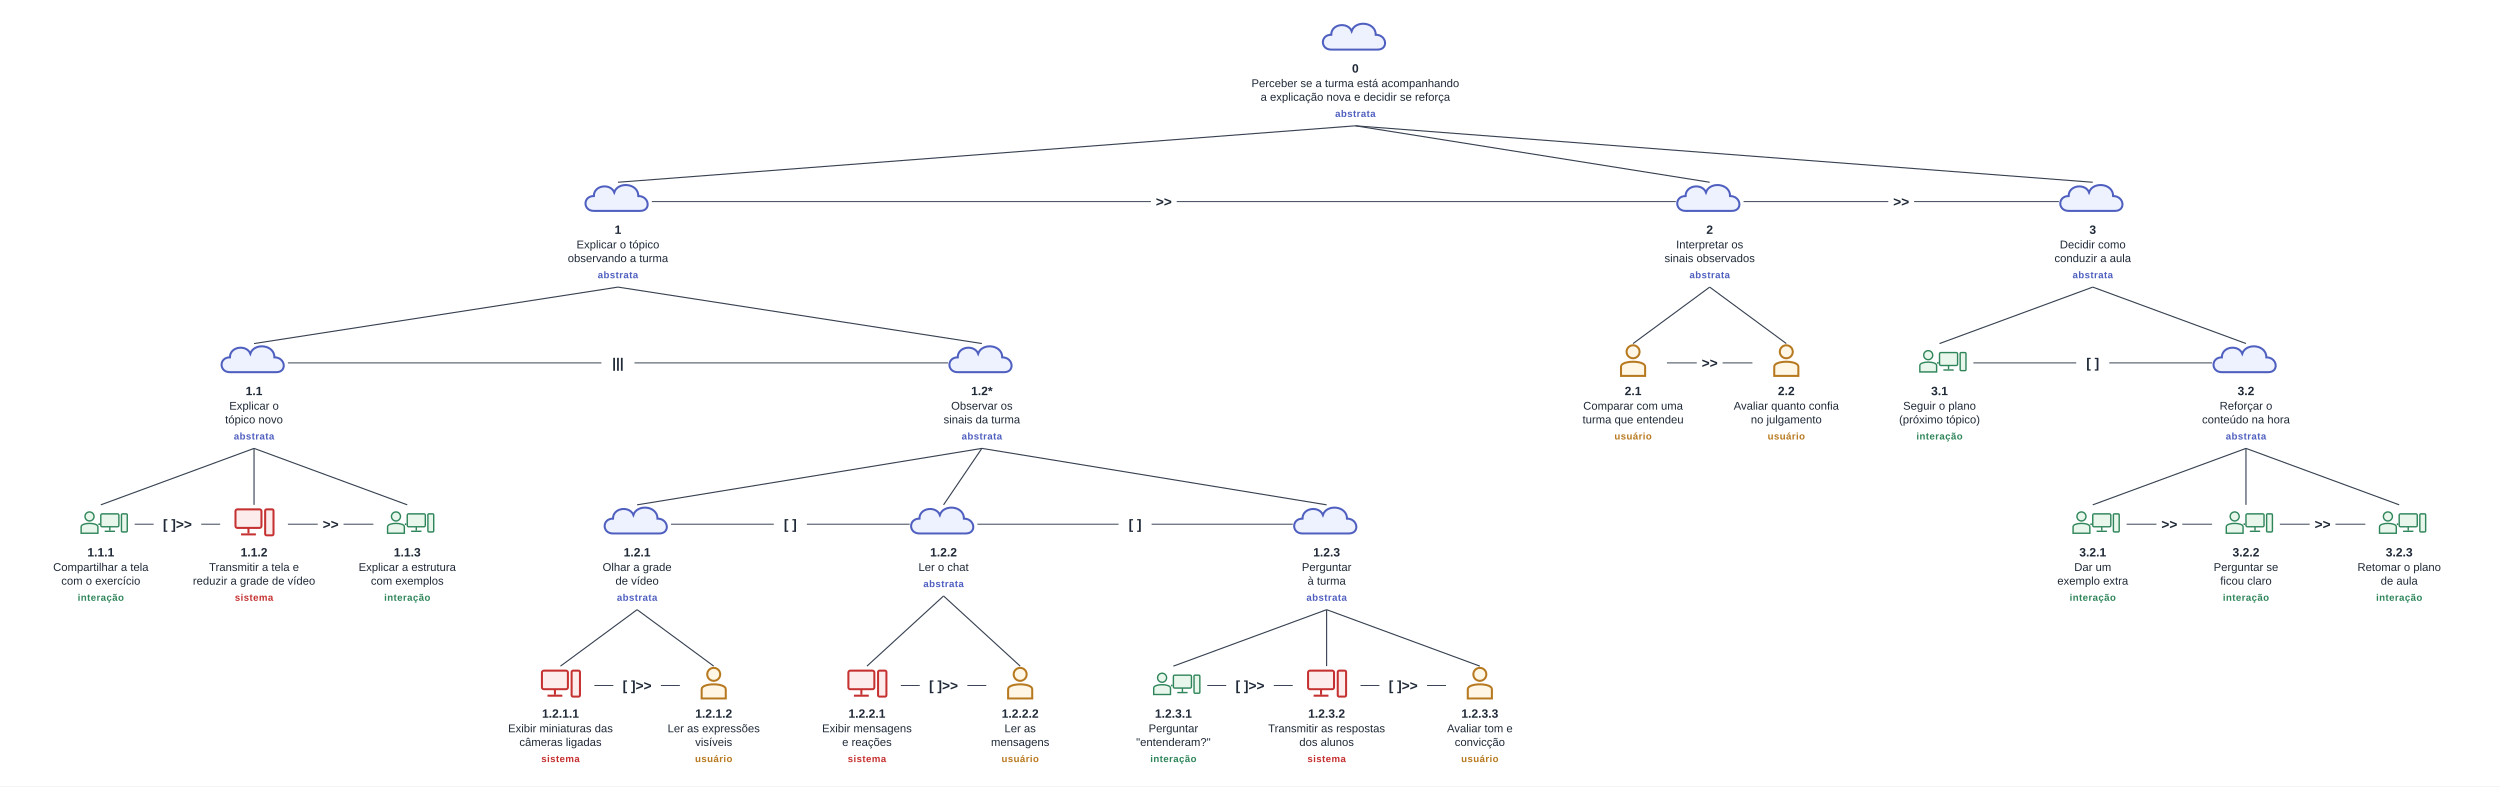
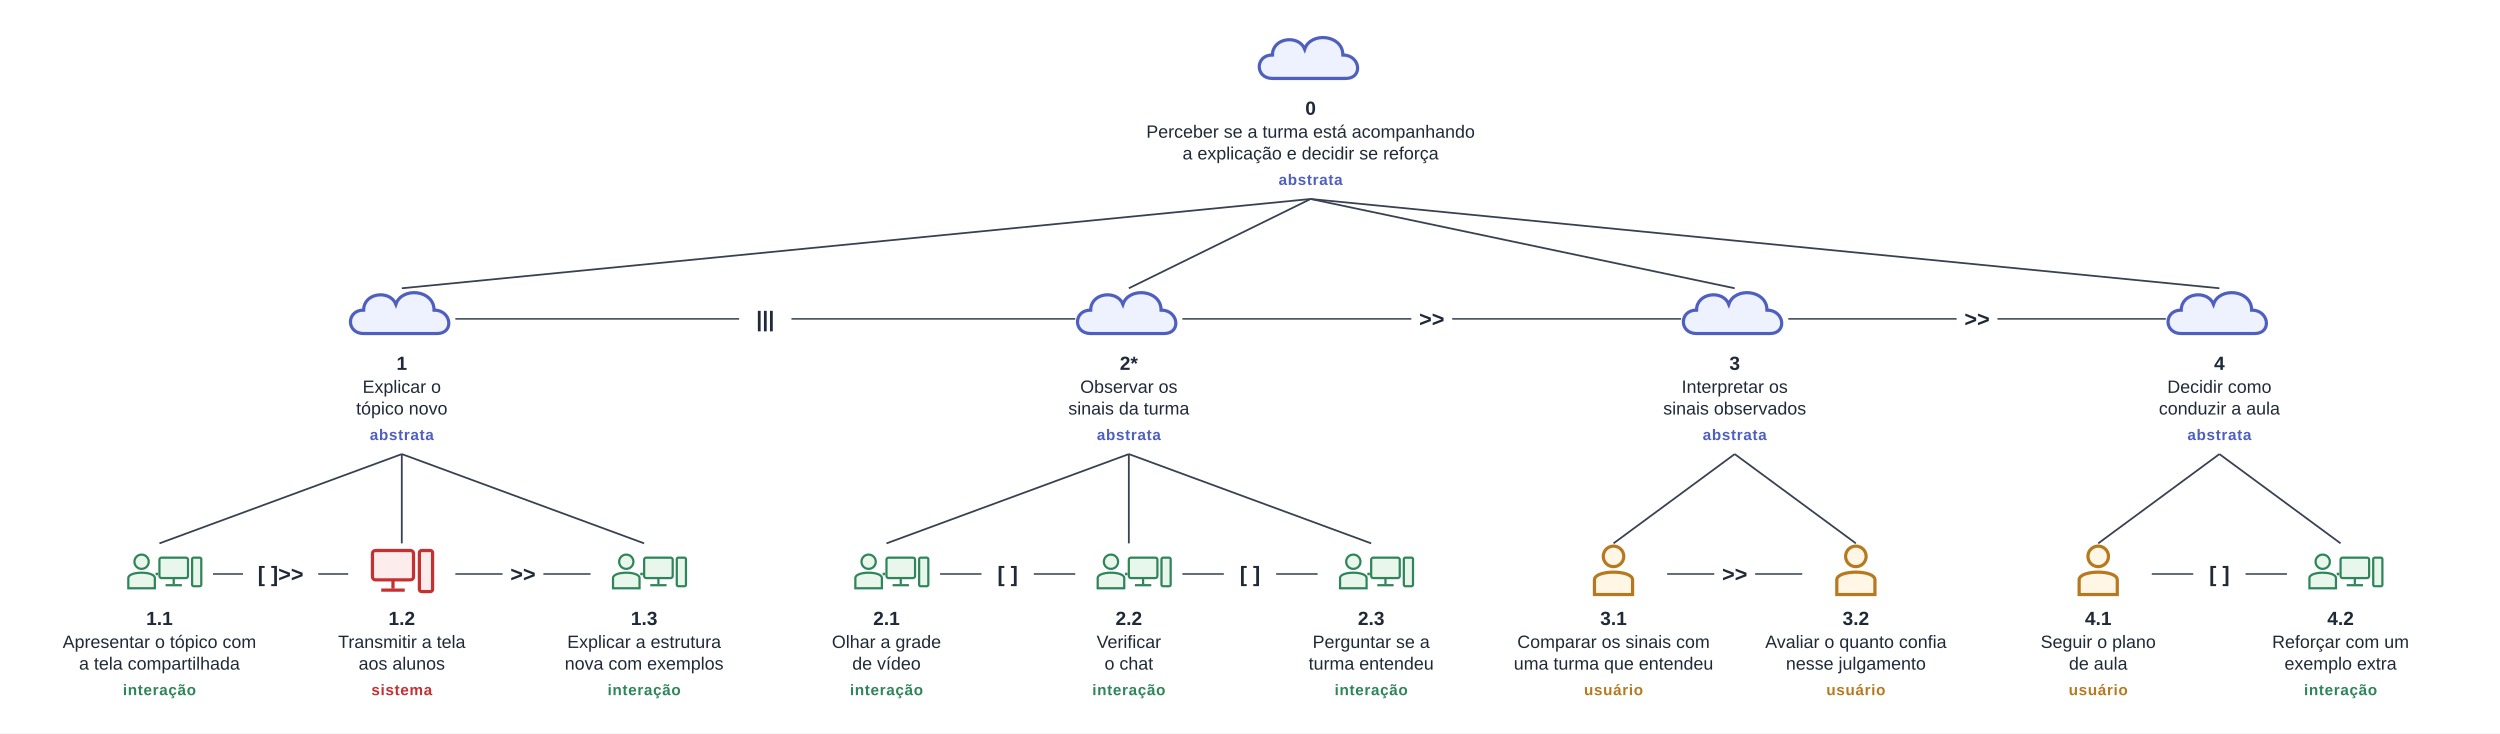
- <svg xmlns="http://www.w3.org/2000/svg" width="3100" height="975" viewBox="0 0 3100 975" font-family="Arial, Helvetica, sans-serif">
-   <rect width="3100" height="975" fill="#ffffff" />
-   <line x1="1680.625" y1="156" x2="766.25" y2="226" stroke="#374151" stroke-width="1.4" />
-   <line x1="1680.625" y1="156" x2="2120.0" y2="226" stroke="#374151" stroke-width="1.4" />
-   <line x1="1680.625" y1="156" x2="2595.0" y2="226" stroke="#374151" stroke-width="1.4" />
-   <line x1="766.25" y1="356" x2="315.0" y2="426" stroke="#374151" stroke-width="1.4" />
-   <line x1="766.25" y1="356" x2="1217.5" y2="426" stroke="#374151" stroke-width="1.4" />
-   <line x1="315.0" y1="556" x2="125.0" y2="626" stroke="#374151" stroke-width="1.4" />
-   <line x1="315.0" y1="556" x2="315.0" y2="626" stroke="#374151" stroke-width="1.4" />
-   <line x1="315.0" y1="556" x2="505.0" y2="626" stroke="#374151" stroke-width="1.4" />
-   <line x1="1217.5" y1="556" x2="790.0" y2="626" stroke="#374151" stroke-width="1.4" />
-   <line x1="1217.5" y1="556" x2="1170.0" y2="626" stroke="#374151" stroke-width="1.4" />
-   <line x1="1217.5" y1="556" x2="1645.0" y2="626" stroke="#374151" stroke-width="1.4" />
-   <line x1="790.0" y1="756" x2="695.0" y2="826" stroke="#374151" stroke-width="1.4" />
-   <line x1="790.0" y1="756" x2="885.0" y2="826" stroke="#374151" stroke-width="1.4" />
-   <line x1="1170.0" y1="739" x2="1075.0" y2="826" stroke="#374151" stroke-width="1.4" />
-   <line x1="1170.0" y1="739" x2="1265.0" y2="826" stroke="#374151" stroke-width="1.4" />
-   <line x1="1645.0" y1="756" x2="1455.0" y2="826" stroke="#374151" stroke-width="1.4" />
-   <line x1="1645.0" y1="756" x2="1645.0" y2="826" stroke="#374151" stroke-width="1.4" />
-   <line x1="1645.0" y1="756" x2="1835.0" y2="826" stroke="#374151" stroke-width="1.4" />
-   <line x1="2120.0" y1="356" x2="2025.0" y2="426" stroke="#374151" stroke-width="1.4" />
-   <line x1="2120.0" y1="356" x2="2215.0" y2="426" stroke="#374151" stroke-width="1.4" />
-   <line x1="2595.0" y1="356" x2="2405.0" y2="426" stroke="#374151" stroke-width="1.4" />
-   <line x1="2595.0" y1="356" x2="2785.0" y2="426" stroke="#374151" stroke-width="1.4" />
-   <line x1="2785.0" y1="556" x2="2595.0" y2="626" stroke="#374151" stroke-width="1.4" />
-   <line x1="2785.0" y1="556" x2="2785.0" y2="626" stroke="#374151" stroke-width="1.4" />
-   <line x1="2785.0" y1="556" x2="2975.0" y2="626" stroke="#374151" stroke-width="1.4" />
-   <line x1="808.25" y1="250" x2="1427.125" y2="250" stroke="#374151" stroke-width="1.2" />
-   <line x1="1459.125" y1="250" x2="2078.0" y2="250" stroke="#374151" stroke-width="1.2" />
-   <text x="1443.125" y="256" font-size="17" font-weight="bold" fill="#1f2937" text-anchor="middle">&gt;&gt;</text>
-   <line x1="2162.0" y1="250" x2="2341.5" y2="250" stroke="#374151" stroke-width="1.2" />
-   <line x1="2373.5" y1="250" x2="2553.0" y2="250" stroke="#374151" stroke-width="1.2" />
-   <text x="2357.5" y="256" font-size="17" font-weight="bold" fill="#1f2937" text-anchor="middle">&gt;&gt;</text>
-   <line x1="357.0" y1="450" x2="745.75" y2="450" stroke="#374151" stroke-width="1.2" />
-   <line x1="786.75" y1="450" x2="1175.5" y2="450" stroke="#374151" stroke-width="1.2" />
-   <text x="766.25" y="456" font-size="17" font-weight="bold" fill="#1f2937" text-anchor="middle">|||</text>
-   <line x1="167.0" y1="650" x2="190.5" y2="650" stroke="#374151" stroke-width="1.2" />
-   <line x1="249.5" y1="650" x2="273.0" y2="650" stroke="#374151" stroke-width="1.2" />
-   <text x="220.0" y="656" font-size="17" font-weight="bold" fill="#1f2937" text-anchor="middle">[ ]&gt;&gt;</text>
-   <line x1="357.0" y1="650" x2="394.0" y2="650" stroke="#374151" stroke-width="1.2" />
-   <line x1="426.0" y1="650" x2="463.0" y2="650" stroke="#374151" stroke-width="1.2" />
-   <text x="410.0" y="656" font-size="17" font-weight="bold" fill="#1f2937" text-anchor="middle">&gt;&gt;</text>
-   <line x1="832.0" y1="650" x2="959.5" y2="650" stroke="#374151" stroke-width="1.2" />
-   <line x1="1000.5" y1="650" x2="1128.0" y2="650" stroke="#374151" stroke-width="1.2" />
-   <text x="980.0" y="656" font-size="17" font-weight="bold" fill="#1f2937" text-anchor="middle">[ ]</text>
-   <line x1="1212.0" y1="650" x2="1387.0" y2="650" stroke="#374151" stroke-width="1.2" />
-   <line x1="1428.0" y1="650" x2="1603.0" y2="650" stroke="#374151" stroke-width="1.2" />
-   <text x="1407.5" y="656" font-size="17" font-weight="bold" fill="#1f2937" text-anchor="middle">[ ]</text>
-   <line x1="737.0" y1="850" x2="760.5" y2="850" stroke="#374151" stroke-width="1.2" />
-   <line x1="819.5" y1="850" x2="843.0" y2="850" stroke="#374151" stroke-width="1.2" />
-   <text x="790.0" y="856" font-size="17" font-weight="bold" fill="#1f2937" text-anchor="middle">[ ]&gt;&gt;</text>
-   <line x1="1117.0" y1="850" x2="1140.5" y2="850" stroke="#374151" stroke-width="1.2" />
-   <line x1="1199.5" y1="850" x2="1223.0" y2="850" stroke="#374151" stroke-width="1.2" />
-   <text x="1170.0" y="856" font-size="17" font-weight="bold" fill="#1f2937" text-anchor="middle">[ ]&gt;&gt;</text>
-   <line x1="1497.0" y1="850" x2="1520.5" y2="850" stroke="#374151" stroke-width="1.2" />
-   <line x1="1579.5" y1="850" x2="1603.0" y2="850" stroke="#374151" stroke-width="1.2" />
-   <text x="1550.0" y="856" font-size="17" font-weight="bold" fill="#1f2937" text-anchor="middle">[ ]&gt;&gt;</text>
-   <line x1="1687.0" y1="850" x2="1710.5" y2="850" stroke="#374151" stroke-width="1.2" />
-   <line x1="1769.5" y1="850" x2="1793.0" y2="850" stroke="#374151" stroke-width="1.2" />
-   <text x="1740.0" y="856" font-size="17" font-weight="bold" fill="#1f2937" text-anchor="middle">[ ]&gt;&gt;</text>
-   <line x1="2067.0" y1="450" x2="2104.0" y2="450" stroke="#374151" stroke-width="1.2" />
-   <line x1="2136.0" y1="450" x2="2173.0" y2="450" stroke="#374151" stroke-width="1.2" />
-   <text x="2120.0" y="456" font-size="17" font-weight="bold" fill="#1f2937" text-anchor="middle">&gt;&gt;</text>
-   <line x1="2447.0" y1="450" x2="2574.5" y2="450" stroke="#374151" stroke-width="1.2" />
-   <line x1="2615.5" y1="450" x2="2743.0" y2="450" stroke="#374151" stroke-width="1.2" />
-   <text x="2595.0" y="456" font-size="17" font-weight="bold" fill="#1f2937" text-anchor="middle">[ ]</text>
-   <line x1="2637.0" y1="650" x2="2674.0" y2="650" stroke="#374151" stroke-width="1.2" />
-   <line x1="2706.0" y1="650" x2="2743.0" y2="650" stroke="#374151" stroke-width="1.2" />
-   <text x="2690.0" y="656" font-size="17" font-weight="bold" fill="#1f2937" text-anchor="middle">&gt;&gt;</text>
-   <line x1="2827.0" y1="650" x2="2864.0" y2="650" stroke="#374151" stroke-width="1.2" />
-   <line x1="2896.0" y1="650" x2="2933.0" y2="650" stroke="#374151" stroke-width="1.2" />
-   <text x="2880.0" y="656" font-size="17" font-weight="bold" fill="#1f2937" text-anchor="middle">&gt;&gt;</text>
-   <g transform="translate(1680.625,50) scale(1.15)">
-     <path d="M-26,10 C-38,10 -38,-6 -26,-6 C-26,-18 -8,-20 -4,-10 C0,-22 22,-20 22,-6 C34,-6 36,10 24,10 Z" fill="#eef2ff" stroke="#4f5fbf" stroke-width="2.2" />
-   </g>
-   <text x="1680.625" y="90" font-size="15" font-weight="bold" fill="#1f2937" text-anchor="middle">0</text>
-   <text x="1680.625" y="108" font-size="14" font-weight="normal" fill="#1f2937" text-anchor="middle">Perceber se a turma está acompanhando</text>
-   <text x="1680.625" y="125" font-size="14" font-weight="normal" fill="#1f2937" text-anchor="middle">a explicação nova e decidir se reforça</text>
-   <text x="1680.625" y="145" font-size="12" font-weight="bold" fill="#4f5fbf" text-anchor="middle" letter-spacing="0.5">abstrata</text>
-   <g transform="translate(766.25,250) scale(1.15)">
-     <path d="M-26,10 C-38,10 -38,-6 -26,-6 C-26,-18 -8,-20 -4,-10 C0,-22 22,-20 22,-6 C34,-6 36,10 24,10 Z" fill="#eef2ff" stroke="#4f5fbf" stroke-width="2.2" />
-   </g>
-   <text x="766.25" y="290" font-size="15" font-weight="bold" fill="#1f2937" text-anchor="middle">1</text>
-   <text x="766.25" y="308" font-size="14" font-weight="normal" fill="#1f2937" text-anchor="middle">Explicar o tópico</text>
-   <text x="766.25" y="325" font-size="14" font-weight="normal" fill="#1f2937" text-anchor="middle">observando a turma</text>
-   <text x="766.25" y="345" font-size="12" font-weight="bold" fill="#4f5fbf" text-anchor="middle" letter-spacing="0.5">abstrata</text>
+ <svg xmlns="http://www.w3.org/2000/svg" width="1960" height="575" viewBox="0 0 1960 575" font-family="Arial, Helvetica, sans-serif">
+   <rect width="1960" height="575" fill="#ffffff" />
+   <line x1="1027.5" y1="156" x2="315.0" y2="226" stroke="#374151" stroke-width="1.4" />
+   <line x1="1027.5" y1="156" x2="885.0" y2="226" stroke="#374151" stroke-width="1.4" />
+   <line x1="1027.5" y1="156" x2="1360.0" y2="226" stroke="#374151" stroke-width="1.4" />
+   <line x1="1027.5" y1="156" x2="1740.0" y2="226" stroke="#374151" stroke-width="1.4" />
+   <line x1="315.0" y1="356" x2="125.0" y2="426" stroke="#374151" stroke-width="1.4" />
+   <line x1="315.0" y1="356" x2="315.0" y2="426" stroke="#374151" stroke-width="1.4" />
+   <line x1="315.0" y1="356" x2="505.0" y2="426" stroke="#374151" stroke-width="1.4" />
+   <line x1="885.0" y1="356" x2="695.0" y2="426" stroke="#374151" stroke-width="1.4" />
+   <line x1="885.0" y1="356" x2="885.0" y2="426" stroke="#374151" stroke-width="1.4" />
+   <line x1="885.0" y1="356" x2="1075.0" y2="426" stroke="#374151" stroke-width="1.4" />
+   <line x1="1360.0" y1="356" x2="1265.0" y2="426" stroke="#374151" stroke-width="1.4" />
+   <line x1="1360.0" y1="356" x2="1455.0" y2="426" stroke="#374151" stroke-width="1.4" />
+   <line x1="1740.0" y1="356" x2="1645.0" y2="426" stroke="#374151" stroke-width="1.4" />
+   <line x1="1740.0" y1="356" x2="1835.0" y2="426" stroke="#374151" stroke-width="1.4" />
+   <line x1="357.0" y1="250" x2="579.5" y2="250" stroke="#374151" stroke-width="1.2" />
+   <line x1="620.5" y1="250" x2="843.0" y2="250" stroke="#374151" stroke-width="1.2" />
+   <text x="600.0" y="256" font-size="17" font-weight="bold" fill="#1f2937" text-anchor="middle">|||</text>
+   <line x1="927.0" y1="250" x2="1106.5" y2="250" stroke="#374151" stroke-width="1.2" />
+   <line x1="1138.5" y1="250" x2="1318.0" y2="250" stroke="#374151" stroke-width="1.2" />
+   <text x="1122.5" y="256" font-size="17" font-weight="bold" fill="#1f2937" text-anchor="middle">&gt;&gt;</text>
+   <line x1="1402.0" y1="250" x2="1534.0" y2="250" stroke="#374151" stroke-width="1.2" />
+   <line x1="1566.0" y1="250" x2="1698.0" y2="250" stroke="#374151" stroke-width="1.2" />
+   <text x="1550.0" y="256" font-size="17" font-weight="bold" fill="#1f2937" text-anchor="middle">&gt;&gt;</text>
+   <line x1="167.0" y1="450" x2="190.5" y2="450" stroke="#374151" stroke-width="1.2" />
+   <line x1="249.5" y1="450" x2="273.0" y2="450" stroke="#374151" stroke-width="1.2" />
+   <text x="220.0" y="456" font-size="17" font-weight="bold" fill="#1f2937" text-anchor="middle">[ ]&gt;&gt;</text>
+   <line x1="357.0" y1="450" x2="394.0" y2="450" stroke="#374151" stroke-width="1.2" />
+   <line x1="426.0" y1="450" x2="463.0" y2="450" stroke="#374151" stroke-width="1.2" />
+   <text x="410.0" y="456" font-size="17" font-weight="bold" fill="#1f2937" text-anchor="middle">&gt;&gt;</text>
+   <line x1="737.0" y1="450" x2="769.5" y2="450" stroke="#374151" stroke-width="1.2" />
+   <line x1="810.5" y1="450" x2="843.0" y2="450" stroke="#374151" stroke-width="1.2" />
+   <text x="790.0" y="456" font-size="17" font-weight="bold" fill="#1f2937" text-anchor="middle">[ ]</text>
+   <line x1="927.0" y1="450" x2="959.5" y2="450" stroke="#374151" stroke-width="1.2" />
+   <line x1="1000.5" y1="450" x2="1033.0" y2="450" stroke="#374151" stroke-width="1.2" />
+   <text x="980.0" y="456" font-size="17" font-weight="bold" fill="#1f2937" text-anchor="middle">[ ]</text>
+   <line x1="1307.0" y1="450" x2="1344.0" y2="450" stroke="#374151" stroke-width="1.2" />
+   <line x1="1376.0" y1="450" x2="1413.0" y2="450" stroke="#374151" stroke-width="1.2" />
+   <text x="1360.0" y="456" font-size="17" font-weight="bold" fill="#1f2937" text-anchor="middle">&gt;&gt;</text>
+   <line x1="1687.0" y1="450" x2="1719.5" y2="450" stroke="#374151" stroke-width="1.2" />
+   <line x1="1760.5" y1="450" x2="1793.0" y2="450" stroke="#374151" stroke-width="1.2" />
+   <text x="1740.0" y="456" font-size="17" font-weight="bold" fill="#1f2937" text-anchor="middle">[ ]</text>
+   <g transform="translate(1027.5,50) scale(1.15)">
+     <path d="M-26,10 C-38,10 -38,-6 -26,-6 C-26,-18 -8,-20 -4,-10 C0,-22 22,-20 22,-6 C34,-6 36,10 24,10 Z" fill="#eef2ff" stroke="#4f5fbf" stroke-width="2.2" />
+   </g>
+   <text x="1027.5" y="90" font-size="15" font-weight="bold" fill="#1f2937" text-anchor="middle">0</text>
+   <text x="1027.5" y="108" font-size="14" font-weight="normal" fill="#1f2937" text-anchor="middle">Perceber se a turma está acompanhando</text>
+   <text x="1027.5" y="125" font-size="14" font-weight="normal" fill="#1f2937" text-anchor="middle">a explicação e decidir se reforça</text>
+   <text x="1027.5" y="145" font-size="12" font-weight="bold" fill="#4f5fbf" text-anchor="middle" letter-spacing="0.5">abstrata</text>
+   <g transform="translate(315.0,250) scale(1.15)">
+     <path d="M-26,10 C-38,10 -38,-6 -26,-6 C-26,-18 -8,-20 -4,-10 C0,-22 22,-20 22,-6 C34,-6 36,10 24,10 Z" fill="#eef2ff" stroke="#4f5fbf" stroke-width="2.2" />
+   </g>
+   <text x="315.0" y="290" font-size="15" font-weight="bold" fill="#1f2937" text-anchor="middle">1</text>
+   <text x="315.0" y="308" font-size="14" font-weight="normal" fill="#1f2937" text-anchor="middle">Explicar o</text>
+   <text x="315.0" y="325" font-size="14" font-weight="normal" fill="#1f2937" text-anchor="middle">tópico novo</text>
+   <text x="315.0" y="345" font-size="12" font-weight="bold" fill="#4f5fbf" text-anchor="middle" letter-spacing="0.5">abstrata</text>
+   <g transform="translate(111.0,450) scale(0.8)">
+     <circle cx="0" cy="-12" r="7" fill="#e8f6ec" stroke="#2f855a" stroke-width="2.2" />
+     <path d="M-13,14 L-13,4 C-13,-3 13,-3 13,4 L13,14 Z" fill="#e8f6ec" stroke="#2f855a" stroke-width="2.2" />
+   </g>
+   <line x1="122.0" y1="450" x2="128.0" y2="450" stroke="#2f855a" stroke-width="2" stroke-dasharray="2 2" />
+   <g transform="translate(141.0,450) scale(0.8)">
+     <rect x="-20" y="-16" width="28" height="20" rx="2" fill="#e8f6ec" stroke="#2f855a" stroke-width="2.2" />
+     <line x1="-6" y1="4" x2="-6" y2="10" stroke="#2f855a" stroke-width="2.2" />
+     <line x1="-14" y1="11" x2="2" y2="11" stroke="#2f855a" stroke-width="2.2" />
+     <rect x="12" y="-16" width="9" height="28" rx="1.5" fill="#e8f6ec" stroke="#2f855a" stroke-width="2.2" />
+   </g>
+   <text x="125.0" y="490" font-size="15" font-weight="bold" fill="#1f2937" text-anchor="middle">1.1</text>
+   <text x="125.0" y="508" font-size="14" font-weight="normal" fill="#1f2937" text-anchor="middle">Apresentar o tópico com</text>
+   <text x="125.0" y="525" font-size="14" font-weight="normal" fill="#1f2937" text-anchor="middle">a tela compartilhada</text>
+   <text x="125.0" y="545" font-size="12" font-weight="bold" fill="#2f855a" text-anchor="middle" letter-spacing="0.5">interação</text>
  <g transform="translate(315.0,450) scale(1.15)">
-     <path d="M-26,10 C-38,10 -38,-6 -26,-6 C-26,-18 -8,-20 -4,-10 C0,-22 22,-20 22,-6 C34,-6 36,10 24,10 Z" fill="#eef2ff" stroke="#4f5fbf" stroke-width="2.2" />
-   </g>
-   <text x="315.0" y="490" font-size="15" font-weight="bold" fill="#1f2937" text-anchor="middle">1.1</text>
-   <text x="315.0" y="508" font-size="14" font-weight="normal" fill="#1f2937" text-anchor="middle">Explicar o</text>
-   <text x="315.0" y="525" font-size="14" font-weight="normal" fill="#1f2937" text-anchor="middle">tópico novo</text>
-   <text x="315.0" y="545" font-size="12" font-weight="bold" fill="#4f5fbf" text-anchor="middle" letter-spacing="0.5">abstrata</text>
-   <g transform="translate(111.0,650) scale(0.8)">
-     <circle cx="0" cy="-12" r="7" fill="#e8f6ec" stroke="#2f855a" stroke-width="2.2" />
-     <path d="M-13,14 L-13,4 C-13,-3 13,-3 13,4 L13,14 Z" fill="#e8f6ec" stroke="#2f855a" stroke-width="2.2" />
-   </g>
-   <line x1="122.0" y1="650" x2="128.0" y2="650" stroke="#2f855a" stroke-width="2" stroke-dasharray="2 2" />
-   <g transform="translate(141.0,650) scale(0.8)">
-     <rect x="-20" y="-16" width="28" height="20" rx="2" fill="#e8f6ec" stroke="#2f855a" stroke-width="2.2" />
-     <line x1="-6" y1="4" x2="-6" y2="10" stroke="#2f855a" stroke-width="2.2" />
-     <line x1="-14" y1="11" x2="2" y2="11" stroke="#2f855a" stroke-width="2.2" />
-     <rect x="12" y="-16" width="9" height="28" rx="1.5" fill="#e8f6ec" stroke="#2f855a" stroke-width="2.2" />
-   </g>
-   <text x="125.0" y="690" font-size="15" font-weight="bold" fill="#1f2937" text-anchor="middle">1.1.1</text>
-   <text x="125.0" y="708" font-size="14" font-weight="normal" fill="#1f2937" text-anchor="middle">Compartilhar a tela</text>
-   <text x="125.0" y="725" font-size="14" font-weight="normal" fill="#1f2937" text-anchor="middle">com o exercício</text>
-   <text x="125.0" y="745" font-size="12" font-weight="bold" fill="#2f855a" text-anchor="middle" letter-spacing="0.5">interação</text>
-   <g transform="translate(315.0,650) scale(1.15)">
    <rect x="-20" y="-16" width="28" height="20" rx="2" fill="#fdecec" stroke="#c53030" stroke-width="2.2" />
    <line x1="-6" y1="4" x2="-6" y2="10" stroke="#c53030" stroke-width="2.2" />
    <line x1="-14" y1="11" x2="2" y2="11" stroke="#c53030" stroke-width="2.2" />
    <rect x="12" y="-16" width="9" height="28" rx="1.5" fill="#fdecec" stroke="#c53030" stroke-width="2.2" />
  </g>
-   <text x="315.0" y="690" font-size="15" font-weight="bold" fill="#1f2937" text-anchor="middle">1.1.2</text>
-   <text x="315.0" y="708" font-size="14" font-weight="normal" fill="#1f2937" text-anchor="middle">Transmitir a tela e</text>
-   <text x="315.0" y="725" font-size="14" font-weight="normal" fill="#1f2937" text-anchor="middle">reduzir a grade de vídeo</text>
-   <text x="315.0" y="745" font-size="12" font-weight="bold" fill="#c53030" text-anchor="middle" letter-spacing="0.5">sistema</text>
-   <g transform="translate(491.0,650) scale(0.8)">
-     <circle cx="0" cy="-12" r="7" fill="#e8f6ec" stroke="#2f855a" stroke-width="2.2" />
-     <path d="M-13,14 L-13,4 C-13,-3 13,-3 13,4 L13,14 Z" fill="#e8f6ec" stroke="#2f855a" stroke-width="2.2" />
-   </g>
-   <line x1="502.0" y1="650" x2="508.0" y2="650" stroke="#2f855a" stroke-width="2" stroke-dasharray="2 2" />
-   <g transform="translate(521.0,650) scale(0.8)">
-     <rect x="-20" y="-16" width="28" height="20" rx="2" fill="#e8f6ec" stroke="#2f855a" stroke-width="2.2" />
-     <line x1="-6" y1="4" x2="-6" y2="10" stroke="#2f855a" stroke-width="2.2" />
-     <line x1="-14" y1="11" x2="2" y2="11" stroke="#2f855a" stroke-width="2.2" />
-     <rect x="12" y="-16" width="9" height="28" rx="1.5" fill="#e8f6ec" stroke="#2f855a" stroke-width="2.2" />
-   </g>
-   <text x="505.0" y="690" font-size="15" font-weight="bold" fill="#1f2937" text-anchor="middle">1.1.3</text>
-   <text x="505.0" y="708" font-size="14" font-weight="normal" fill="#1f2937" text-anchor="middle">Explicar a estrutura</text>
-   <text x="505.0" y="725" font-size="14" font-weight="normal" fill="#1f2937" text-anchor="middle">com exemplos</text>
-   <text x="505.0" y="745" font-size="12" font-weight="bold" fill="#2f855a" text-anchor="middle" letter-spacing="0.5">interação</text>
-   <g transform="translate(1217.5,450) scale(1.15)">
-     <path d="M-26,10 C-38,10 -38,-6 -26,-6 C-26,-18 -8,-20 -4,-10 C0,-22 22,-20 22,-6 C34,-6 36,10 24,10 Z" fill="#eef2ff" stroke="#4f5fbf" stroke-width="2.2" />
-   </g>
-   <text x="1217.5" y="490" font-size="15" font-weight="bold" fill="#1f2937" text-anchor="middle">1.2*</text>
-   <text x="1217.5" y="508" font-size="14" font-weight="normal" fill="#1f2937" text-anchor="middle">Observar os</text>
-   <text x="1217.5" y="525" font-size="14" font-weight="normal" fill="#1f2937" text-anchor="middle">sinais da turma</text>
-   <text x="1217.5" y="545" font-size="12" font-weight="bold" fill="#4f5fbf" text-anchor="middle" letter-spacing="0.5">abstrata</text>
-   <g transform="translate(790.0,650) scale(1.15)">
-     <path d="M-26,10 C-38,10 -38,-6 -26,-6 C-26,-18 -8,-20 -4,-10 C0,-22 22,-20 22,-6 C34,-6 36,10 24,10 Z" fill="#eef2ff" stroke="#4f5fbf" stroke-width="2.2" />
-   </g>
-   <text x="790.0" y="690" font-size="15" font-weight="bold" fill="#1f2937" text-anchor="middle">1.2.1</text>
-   <text x="790.0" y="708" font-size="14" font-weight="normal" fill="#1f2937" text-anchor="middle">Olhar a grade</text>
-   <text x="790.0" y="725" font-size="14" font-weight="normal" fill="#1f2937" text-anchor="middle">de vídeo</text>
-   <text x="790.0" y="745" font-size="12" font-weight="bold" fill="#4f5fbf" text-anchor="middle" letter-spacing="0.5">abstrata</text>
-   <g transform="translate(695.0,850) scale(1.15)">
-     <rect x="-20" y="-16" width="28" height="20" rx="2" fill="#fdecec" stroke="#c53030" stroke-width="2.2" />
-     <line x1="-6" y1="4" x2="-6" y2="10" stroke="#c53030" stroke-width="2.2" />
-     <line x1="-14" y1="11" x2="2" y2="11" stroke="#c53030" stroke-width="2.2" />
-     <rect x="12" y="-16" width="9" height="28" rx="1.5" fill="#fdecec" stroke="#c53030" stroke-width="2.2" />
-   </g>
-   <text x="695.0" y="890" font-size="15" font-weight="bold" fill="#1f2937" text-anchor="middle">1.2.1.1</text>
-   <text x="695.0" y="908" font-size="14" font-weight="normal" fill="#1f2937" text-anchor="middle">Exibir miniaturas das</text>
-   <text x="695.0" y="925" font-size="14" font-weight="normal" fill="#1f2937" text-anchor="middle">câmeras ligadas</text>
-   <text x="695.0" y="945" font-size="12" font-weight="bold" fill="#c53030" text-anchor="middle" letter-spacing="0.5">sistema</text>
-   <g transform="translate(885.0,850) scale(1.15)">
+   <text x="315.0" y="490" font-size="15" font-weight="bold" fill="#1f2937" text-anchor="middle">1.2</text>
+   <text x="315.0" y="508" font-size="14" font-weight="normal" fill="#1f2937" text-anchor="middle">Transmitir a tela</text>
+   <text x="315.0" y="525" font-size="14" font-weight="normal" fill="#1f2937" text-anchor="middle">aos alunos</text>
+   <text x="315.0" y="545" font-size="12" font-weight="bold" fill="#c53030" text-anchor="middle" letter-spacing="0.5">sistema</text>
+   <g transform="translate(491.0,450) scale(0.8)">
+     <circle cx="0" cy="-12" r="7" fill="#e8f6ec" stroke="#2f855a" stroke-width="2.2" />
+     <path d="M-13,14 L-13,4 C-13,-3 13,-3 13,4 L13,14 Z" fill="#e8f6ec" stroke="#2f855a" stroke-width="2.2" />
+   </g>
+   <line x1="502.0" y1="450" x2="508.0" y2="450" stroke="#2f855a" stroke-width="2" stroke-dasharray="2 2" />
+   <g transform="translate(521.0,450) scale(0.8)">
+     <rect x="-20" y="-16" width="28" height="20" rx="2" fill="#e8f6ec" stroke="#2f855a" stroke-width="2.2" />
+     <line x1="-6" y1="4" x2="-6" y2="10" stroke="#2f855a" stroke-width="2.2" />
+     <line x1="-14" y1="11" x2="2" y2="11" stroke="#2f855a" stroke-width="2.2" />
+     <rect x="12" y="-16" width="9" height="28" rx="1.5" fill="#e8f6ec" stroke="#2f855a" stroke-width="2.2" />
+   </g>
+   <text x="505.0" y="490" font-size="15" font-weight="bold" fill="#1f2937" text-anchor="middle">1.3</text>
+   <text x="505.0" y="508" font-size="14" font-weight="normal" fill="#1f2937" text-anchor="middle">Explicar a estrutura</text>
+   <text x="505.0" y="525" font-size="14" font-weight="normal" fill="#1f2937" text-anchor="middle">nova com exemplos</text>
+   <text x="505.0" y="545" font-size="12" font-weight="bold" fill="#2f855a" text-anchor="middle" letter-spacing="0.5">interação</text>
+   <g transform="translate(885.0,250) scale(1.15)">
+     <path d="M-26,10 C-38,10 -38,-6 -26,-6 C-26,-18 -8,-20 -4,-10 C0,-22 22,-20 22,-6 C34,-6 36,10 24,10 Z" fill="#eef2ff" stroke="#4f5fbf" stroke-width="2.2" />
+   </g>
+   <text x="885.0" y="290" font-size="15" font-weight="bold" fill="#1f2937" text-anchor="middle">2*</text>
+   <text x="885.0" y="308" font-size="14" font-weight="normal" fill="#1f2937" text-anchor="middle">Observar os</text>
+   <text x="885.0" y="325" font-size="14" font-weight="normal" fill="#1f2937" text-anchor="middle">sinais da turma</text>
+   <text x="885.0" y="345" font-size="12" font-weight="bold" fill="#4f5fbf" text-anchor="middle" letter-spacing="0.5">abstrata</text>
+   <g transform="translate(681.0,450) scale(0.8)">
+     <circle cx="0" cy="-12" r="7" fill="#e8f6ec" stroke="#2f855a" stroke-width="2.2" />
+     <path d="M-13,14 L-13,4 C-13,-3 13,-3 13,4 L13,14 Z" fill="#e8f6ec" stroke="#2f855a" stroke-width="2.2" />
+   </g>
+   <line x1="692.0" y1="450" x2="698.0" y2="450" stroke="#2f855a" stroke-width="2" stroke-dasharray="2 2" />
+   <g transform="translate(711.0,450) scale(0.8)">
+     <rect x="-20" y="-16" width="28" height="20" rx="2" fill="#e8f6ec" stroke="#2f855a" stroke-width="2.2" />
+     <line x1="-6" y1="4" x2="-6" y2="10" stroke="#2f855a" stroke-width="2.2" />
+     <line x1="-14" y1="11" x2="2" y2="11" stroke="#2f855a" stroke-width="2.2" />
+     <rect x="12" y="-16" width="9" height="28" rx="1.5" fill="#e8f6ec" stroke="#2f855a" stroke-width="2.2" />
+   </g>
+   <text x="695.0" y="490" font-size="15" font-weight="bold" fill="#1f2937" text-anchor="middle">2.1</text>
+   <text x="695.0" y="508" font-size="14" font-weight="normal" fill="#1f2937" text-anchor="middle">Olhar a grade</text>
+   <text x="695.0" y="525" font-size="14" font-weight="normal" fill="#1f2937" text-anchor="middle">de vídeo</text>
+   <text x="695.0" y="545" font-size="12" font-weight="bold" fill="#2f855a" text-anchor="middle" letter-spacing="0.5">interação</text>
+   <g transform="translate(871.0,450) scale(0.8)">
+     <circle cx="0" cy="-12" r="7" fill="#e8f6ec" stroke="#2f855a" stroke-width="2.2" />
+     <path d="M-13,14 L-13,4 C-13,-3 13,-3 13,4 L13,14 Z" fill="#e8f6ec" stroke="#2f855a" stroke-width="2.2" />
+   </g>
+   <line x1="882.0" y1="450" x2="888.0" y2="450" stroke="#2f855a" stroke-width="2" stroke-dasharray="2 2" />
+   <g transform="translate(901.0,450) scale(0.8)">
+     <rect x="-20" y="-16" width="28" height="20" rx="2" fill="#e8f6ec" stroke="#2f855a" stroke-width="2.2" />
+     <line x1="-6" y1="4" x2="-6" y2="10" stroke="#2f855a" stroke-width="2.2" />
+     <line x1="-14" y1="11" x2="2" y2="11" stroke="#2f855a" stroke-width="2.2" />
+     <rect x="12" y="-16" width="9" height="28" rx="1.5" fill="#e8f6ec" stroke="#2f855a" stroke-width="2.2" />
+   </g>
+   <text x="885.0" y="490" font-size="15" font-weight="bold" fill="#1f2937" text-anchor="middle">2.2</text>
+   <text x="885.0" y="508" font-size="14" font-weight="normal" fill="#1f2937" text-anchor="middle">Verificar</text>
+   <text x="885.0" y="525" font-size="14" font-weight="normal" fill="#1f2937" text-anchor="middle">o chat</text>
+   <text x="885.0" y="545" font-size="12" font-weight="bold" fill="#2f855a" text-anchor="middle" letter-spacing="0.5">interação</text>
+   <g transform="translate(1061.0,450) scale(0.8)">
+     <circle cx="0" cy="-12" r="7" fill="#e8f6ec" stroke="#2f855a" stroke-width="2.2" />
+     <path d="M-13,14 L-13,4 C-13,-3 13,-3 13,4 L13,14 Z" fill="#e8f6ec" stroke="#2f855a" stroke-width="2.2" />
+   </g>
+   <line x1="1072.0" y1="450" x2="1078.0" y2="450" stroke="#2f855a" stroke-width="2" stroke-dasharray="2 2" />
+   <g transform="translate(1091.0,450) scale(0.8)">
+     <rect x="-20" y="-16" width="28" height="20" rx="2" fill="#e8f6ec" stroke="#2f855a" stroke-width="2.2" />
+     <line x1="-6" y1="4" x2="-6" y2="10" stroke="#2f855a" stroke-width="2.2" />
+     <line x1="-14" y1="11" x2="2" y2="11" stroke="#2f855a" stroke-width="2.2" />
+     <rect x="12" y="-16" width="9" height="28" rx="1.5" fill="#e8f6ec" stroke="#2f855a" stroke-width="2.2" />
+   </g>
+   <text x="1075.0" y="490" font-size="15" font-weight="bold" fill="#1f2937" text-anchor="middle">2.3</text>
+   <text x="1075.0" y="508" font-size="14" font-weight="normal" fill="#1f2937" text-anchor="middle">Perguntar se a</text>
+   <text x="1075.0" y="525" font-size="14" font-weight="normal" fill="#1f2937" text-anchor="middle">turma entendeu</text>
+   <text x="1075.0" y="545" font-size="12" font-weight="bold" fill="#2f855a" text-anchor="middle" letter-spacing="0.5">interação</text>
+   <g transform="translate(1360.0,250) scale(1.15)">
+     <path d="M-26,10 C-38,10 -38,-6 -26,-6 C-26,-18 -8,-20 -4,-10 C0,-22 22,-20 22,-6 C34,-6 36,10 24,10 Z" fill="#eef2ff" stroke="#4f5fbf" stroke-width="2.2" />
+   </g>
+   <text x="1360.0" y="290" font-size="15" font-weight="bold" fill="#1f2937" text-anchor="middle">3</text>
+   <text x="1360.0" y="308" font-size="14" font-weight="normal" fill="#1f2937" text-anchor="middle">Interpretar os</text>
+   <text x="1360.0" y="325" font-size="14" font-weight="normal" fill="#1f2937" text-anchor="middle">sinais observados</text>
+   <text x="1360.0" y="345" font-size="12" font-weight="bold" fill="#4f5fbf" text-anchor="middle" letter-spacing="0.5">abstrata</text>
+   <g transform="translate(1265.0,450) scale(1.15)">
    <circle cx="0" cy="-12" r="7" fill="#fff6e5" stroke="#b7791f" stroke-width="2.2" />
    <path d="M-13,14 L-13,4 C-13,-3 13,-3 13,4 L13,14 Z" fill="#fff6e5" stroke="#b7791f" stroke-width="2.2" />
  </g>
-   <text x="885.0" y="890" font-size="15" font-weight="bold" fill="#1f2937" text-anchor="middle">1.2.1.2</text>
-   <text x="885.0" y="908" font-size="14" font-weight="normal" fill="#1f2937" text-anchor="middle">Ler as expressões</text>
-   <text x="885.0" y="925" font-size="14" font-weight="normal" fill="#1f2937" text-anchor="middle">visíveis</text>
-   <text x="885.0" y="945" font-size="12" font-weight="bold" fill="#b7791f" text-anchor="middle" letter-spacing="0.5">usuário</text>
-   <g transform="translate(1170.0,650) scale(1.15)">
-     <path d="M-26,10 C-38,10 -38,-6 -26,-6 C-26,-18 -8,-20 -4,-10 C0,-22 22,-20 22,-6 C34,-6 36,10 24,10 Z" fill="#eef2ff" stroke="#4f5fbf" stroke-width="2.2" />
-   </g>
-   <text x="1170.0" y="690" font-size="15" font-weight="bold" fill="#1f2937" text-anchor="middle">1.2.2</text>
-   <text x="1170.0" y="708" font-size="14" font-weight="normal" fill="#1f2937" text-anchor="middle">Ler o chat</text>
-   <text x="1170.0" y="728" font-size="12" font-weight="bold" fill="#4f5fbf" text-anchor="middle" letter-spacing="0.5">abstrata</text>
-   <g transform="translate(1075.0,850) scale(1.15)">
-     <rect x="-20" y="-16" width="28" height="20" rx="2" fill="#fdecec" stroke="#c53030" stroke-width="2.2" />
-     <line x1="-6" y1="4" x2="-6" y2="10" stroke="#c53030" stroke-width="2.2" />
-     <line x1="-14" y1="11" x2="2" y2="11" stroke="#c53030" stroke-width="2.2" />
-     <rect x="12" y="-16" width="9" height="28" rx="1.5" fill="#fdecec" stroke="#c53030" stroke-width="2.2" />
-   </g>
-   <text x="1075.0" y="890" font-size="15" font-weight="bold" fill="#1f2937" text-anchor="middle">1.2.2.1</text>
-   <text x="1075.0" y="908" font-size="14" font-weight="normal" fill="#1f2937" text-anchor="middle">Exibir mensagens</text>
-   <text x="1075.0" y="925" font-size="14" font-weight="normal" fill="#1f2937" text-anchor="middle">e reações</text>
-   <text x="1075.0" y="945" font-size="12" font-weight="bold" fill="#c53030" text-anchor="middle" letter-spacing="0.5">sistema</text>
-   <g transform="translate(1265.0,850) scale(1.15)">
+   <text x="1265.0" y="490" font-size="15" font-weight="bold" fill="#1f2937" text-anchor="middle">3.1</text>
+   <text x="1265.0" y="508" font-size="14" font-weight="normal" fill="#1f2937" text-anchor="middle">Comparar os sinais com</text>
+   <text x="1265.0" y="525" font-size="14" font-weight="normal" fill="#1f2937" text-anchor="middle">uma turma que entendeu</text>
+   <text x="1265.0" y="545" font-size="12" font-weight="bold" fill="#b7791f" text-anchor="middle" letter-spacing="0.5">usuário</text>
+   <g transform="translate(1455.0,450) scale(1.15)">
    <circle cx="0" cy="-12" r="7" fill="#fff6e5" stroke="#b7791f" stroke-width="2.2" />
    <path d="M-13,14 L-13,4 C-13,-3 13,-3 13,4 L13,14 Z" fill="#fff6e5" stroke="#b7791f" stroke-width="2.2" />
  </g>
-   <text x="1265.0" y="890" font-size="15" font-weight="bold" fill="#1f2937" text-anchor="middle">1.2.2.2</text>
-   <text x="1265.0" y="908" font-size="14" font-weight="normal" fill="#1f2937" text-anchor="middle">Ler as</text>
-   <text x="1265.0" y="925" font-size="14" font-weight="normal" fill="#1f2937" text-anchor="middle">mensagens</text>
-   <text x="1265.0" y="945" font-size="12" font-weight="bold" fill="#b7791f" text-anchor="middle" letter-spacing="0.5">usuário</text>
-   <g transform="translate(1645.0,650) scale(1.15)">
-     <path d="M-26,10 C-38,10 -38,-6 -26,-6 C-26,-18 -8,-20 -4,-10 C0,-22 22,-20 22,-6 C34,-6 36,10 24,10 Z" fill="#eef2ff" stroke="#4f5fbf" stroke-width="2.2" />
-   </g>
-   <text x="1645.0" y="690" font-size="15" font-weight="bold" fill="#1f2937" text-anchor="middle">1.2.3</text>
-   <text x="1645.0" y="708" font-size="14" font-weight="normal" fill="#1f2937" text-anchor="middle">Perguntar</text>
-   <text x="1645.0" y="725" font-size="14" font-weight="normal" fill="#1f2937" text-anchor="middle">à turma</text>
-   <text x="1645.0" y="745" font-size="12" font-weight="bold" fill="#4f5fbf" text-anchor="middle" letter-spacing="0.5">abstrata</text>
-   <g transform="translate(1441.0,850) scale(0.8)">
-     <circle cx="0" cy="-12" r="7" fill="#e8f6ec" stroke="#2f855a" stroke-width="2.2" />
-     <path d="M-13,14 L-13,4 C-13,-3 13,-3 13,4 L13,14 Z" fill="#e8f6ec" stroke="#2f855a" stroke-width="2.2" />
-   </g>
-   <line x1="1452.0" y1="850" x2="1458.0" y2="850" stroke="#2f855a" stroke-width="2" stroke-dasharray="2 2" />
-   <g transform="translate(1471.0,850) scale(0.8)">
-     <rect x="-20" y="-16" width="28" height="20" rx="2" fill="#e8f6ec" stroke="#2f855a" stroke-width="2.2" />
-     <line x1="-6" y1="4" x2="-6" y2="10" stroke="#2f855a" stroke-width="2.2" />
-     <line x1="-14" y1="11" x2="2" y2="11" stroke="#2f855a" stroke-width="2.2" />
-     <rect x="12" y="-16" width="9" height="28" rx="1.5" fill="#e8f6ec" stroke="#2f855a" stroke-width="2.2" />
-   </g>
-   <text x="1455.0" y="890" font-size="15" font-weight="bold" fill="#1f2937" text-anchor="middle">1.2.3.1</text>
-   <text x="1455.0" y="908" font-size="14" font-weight="normal" fill="#1f2937" text-anchor="middle">Perguntar</text>
-   <text x="1455.0" y="925" font-size="14" font-weight="normal" fill="#1f2937" text-anchor="middle">"entenderam?"</text>
-   <text x="1455.0" y="945" font-size="12" font-weight="bold" fill="#2f855a" text-anchor="middle" letter-spacing="0.5">interação</text>
-   <g transform="translate(1645.0,850) scale(1.15)">
-     <rect x="-20" y="-16" width="28" height="20" rx="2" fill="#fdecec" stroke="#c53030" stroke-width="2.2" />
-     <line x1="-6" y1="4" x2="-6" y2="10" stroke="#c53030" stroke-width="2.2" />
-     <line x1="-14" y1="11" x2="2" y2="11" stroke="#c53030" stroke-width="2.2" />
-     <rect x="12" y="-16" width="9" height="28" rx="1.5" fill="#fdecec" stroke="#c53030" stroke-width="2.2" />
-   </g>
-   <text x="1645.0" y="890" font-size="15" font-weight="bold" fill="#1f2937" text-anchor="middle">1.2.3.2</text>
-   <text x="1645.0" y="908" font-size="14" font-weight="normal" fill="#1f2937" text-anchor="middle">Transmitir as respostas</text>
-   <text x="1645.0" y="925" font-size="14" font-weight="normal" fill="#1f2937" text-anchor="middle">dos alunos</text>
-   <text x="1645.0" y="945" font-size="12" font-weight="bold" fill="#c53030" text-anchor="middle" letter-spacing="0.5">sistema</text>
-   <g transform="translate(1835.0,850) scale(1.15)">
+   <text x="1455.0" y="490" font-size="15" font-weight="bold" fill="#1f2937" text-anchor="middle">3.2</text>
+   <text x="1455.0" y="508" font-size="14" font-weight="normal" fill="#1f2937" text-anchor="middle">Avaliar o quanto confia</text>
+   <text x="1455.0" y="525" font-size="14" font-weight="normal" fill="#1f2937" text-anchor="middle">nesse julgamento</text>
+   <text x="1455.0" y="545" font-size="12" font-weight="bold" fill="#b7791f" text-anchor="middle" letter-spacing="0.5">usuário</text>
+   <g transform="translate(1740.0,250) scale(1.15)">
+     <path d="M-26,10 C-38,10 -38,-6 -26,-6 C-26,-18 -8,-20 -4,-10 C0,-22 22,-20 22,-6 C34,-6 36,10 24,10 Z" fill="#eef2ff" stroke="#4f5fbf" stroke-width="2.2" />
+   </g>
+   <text x="1740.0" y="290" font-size="15" font-weight="bold" fill="#1f2937" text-anchor="middle">4</text>
+   <text x="1740.0" y="308" font-size="14" font-weight="normal" fill="#1f2937" text-anchor="middle">Decidir como</text>
+   <text x="1740.0" y="325" font-size="14" font-weight="normal" fill="#1f2937" text-anchor="middle">conduzir a aula</text>
+   <text x="1740.0" y="345" font-size="12" font-weight="bold" fill="#4f5fbf" text-anchor="middle" letter-spacing="0.5">abstrata</text>
+   <g transform="translate(1645.0,450) scale(1.15)">
    <circle cx="0" cy="-12" r="7" fill="#fff6e5" stroke="#b7791f" stroke-width="2.2" />
    <path d="M-13,14 L-13,4 C-13,-3 13,-3 13,4 L13,14 Z" fill="#fff6e5" stroke="#b7791f" stroke-width="2.2" />
  </g>
-   <text x="1835.0" y="890" font-size="15" font-weight="bold" fill="#1f2937" text-anchor="middle">1.2.3.3</text>
-   <text x="1835.0" y="908" font-size="14" font-weight="normal" fill="#1f2937" text-anchor="middle">Avaliar tom e</text>
-   <text x="1835.0" y="925" font-size="14" font-weight="normal" fill="#1f2937" text-anchor="middle">convicção</text>
-   <text x="1835.0" y="945" font-size="12" font-weight="bold" fill="#b7791f" text-anchor="middle" letter-spacing="0.5">usuário</text>
-   <g transform="translate(2120.0,250) scale(1.15)">
-     <path d="M-26,10 C-38,10 -38,-6 -26,-6 C-26,-18 -8,-20 -4,-10 C0,-22 22,-20 22,-6 C34,-6 36,10 24,10 Z" fill="#eef2ff" stroke="#4f5fbf" stroke-width="2.2" />
-   </g>
-   <text x="2120.0" y="290" font-size="15" font-weight="bold" fill="#1f2937" text-anchor="middle">2</text>
-   <text x="2120.0" y="308" font-size="14" font-weight="normal" fill="#1f2937" text-anchor="middle">Interpretar os</text>
-   <text x="2120.0" y="325" font-size="14" font-weight="normal" fill="#1f2937" text-anchor="middle">sinais observados</text>
-   <text x="2120.0" y="345" font-size="12" font-weight="bold" fill="#4f5fbf" text-anchor="middle" letter-spacing="0.5">abstrata</text>
-   <g transform="translate(2025.0,450) scale(1.15)">
-     <circle cx="0" cy="-12" r="7" fill="#fff6e5" stroke="#b7791f" stroke-width="2.2" />
-     <path d="M-13,14 L-13,4 C-13,-3 13,-3 13,4 L13,14 Z" fill="#fff6e5" stroke="#b7791f" stroke-width="2.2" />
-   </g>
-   <text x="2025.0" y="490" font-size="15" font-weight="bold" fill="#1f2937" text-anchor="middle">2.1</text>
-   <text x="2025.0" y="508" font-size="14" font-weight="normal" fill="#1f2937" text-anchor="middle">Comparar com uma</text>
-   <text x="2025.0" y="525" font-size="14" font-weight="normal" fill="#1f2937" text-anchor="middle">turma que entendeu</text>
-   <text x="2025.0" y="545" font-size="12" font-weight="bold" fill="#b7791f" text-anchor="middle" letter-spacing="0.5">usuário</text>
-   <g transform="translate(2215.0,450) scale(1.15)">
-     <circle cx="0" cy="-12" r="7" fill="#fff6e5" stroke="#b7791f" stroke-width="2.2" />
-     <path d="M-13,14 L-13,4 C-13,-3 13,-3 13,4 L13,14 Z" fill="#fff6e5" stroke="#b7791f" stroke-width="2.2" />
-   </g>
-   <text x="2215.0" y="490" font-size="15" font-weight="bold" fill="#1f2937" text-anchor="middle">2.2</text>
-   <text x="2215.0" y="508" font-size="14" font-weight="normal" fill="#1f2937" text-anchor="middle">Avaliar quanto confia</text>
-   <text x="2215.0" y="525" font-size="14" font-weight="normal" fill="#1f2937" text-anchor="middle">no julgamento</text>
-   <text x="2215.0" y="545" font-size="12" font-weight="bold" fill="#b7791f" text-anchor="middle" letter-spacing="0.5">usuário</text>
-   <g transform="translate(2595.0,250) scale(1.15)">
-     <path d="M-26,10 C-38,10 -38,-6 -26,-6 C-26,-18 -8,-20 -4,-10 C0,-22 22,-20 22,-6 C34,-6 36,10 24,10 Z" fill="#eef2ff" stroke="#4f5fbf" stroke-width="2.2" />
-   </g>
-   <text x="2595.0" y="290" font-size="15" font-weight="bold" fill="#1f2937" text-anchor="middle">3</text>
-   <text x="2595.0" y="308" font-size="14" font-weight="normal" fill="#1f2937" text-anchor="middle">Decidir como</text>
-   <text x="2595.0" y="325" font-size="14" font-weight="normal" fill="#1f2937" text-anchor="middle">conduzir a aula</text>
-   <text x="2595.0" y="345" font-size="12" font-weight="bold" fill="#4f5fbf" text-anchor="middle" letter-spacing="0.5">abstrata</text>
-   <g transform="translate(2391.0,450) scale(0.8)">
-     <circle cx="0" cy="-12" r="7" fill="#e8f6ec" stroke="#2f855a" stroke-width="2.2" />
-     <path d="M-13,14 L-13,4 C-13,-3 13,-3 13,4 L13,14 Z" fill="#e8f6ec" stroke="#2f855a" stroke-width="2.2" />
-   </g>
-   <line x1="2402.0" y1="450" x2="2408.0" y2="450" stroke="#2f855a" stroke-width="2" stroke-dasharray="2 2" />
-   <g transform="translate(2421.0,450) scale(0.8)">
-     <rect x="-20" y="-16" width="28" height="20" rx="2" fill="#e8f6ec" stroke="#2f855a" stroke-width="2.2" />
-     <line x1="-6" y1="4" x2="-6" y2="10" stroke="#2f855a" stroke-width="2.2" />
-     <line x1="-14" y1="11" x2="2" y2="11" stroke="#2f855a" stroke-width="2.2" />
-     <rect x="12" y="-16" width="9" height="28" rx="1.5" fill="#e8f6ec" stroke="#2f855a" stroke-width="2.2" />
-   </g>
-   <text x="2405.0" y="490" font-size="15" font-weight="bold" fill="#1f2937" text-anchor="middle">3.1</text>
-   <text x="2405.0" y="508" font-size="14" font-weight="normal" fill="#1f2937" text-anchor="middle">Seguir o plano</text>
-   <text x="2405.0" y="525" font-size="14" font-weight="normal" fill="#1f2937" text-anchor="middle">(próximo tópico)</text>
-   <text x="2405.0" y="545" font-size="12" font-weight="bold" fill="#2f855a" text-anchor="middle" letter-spacing="0.5">interação</text>
-   <g transform="translate(2785.0,450) scale(1.15)">
-     <path d="M-26,10 C-38,10 -38,-6 -26,-6 C-26,-18 -8,-20 -4,-10 C0,-22 22,-20 22,-6 C34,-6 36,10 24,10 Z" fill="#eef2ff" stroke="#4f5fbf" stroke-width="2.2" />
-   </g>
-   <text x="2785.0" y="490" font-size="15" font-weight="bold" fill="#1f2937" text-anchor="middle">3.2</text>
-   <text x="2785.0" y="508" font-size="14" font-weight="normal" fill="#1f2937" text-anchor="middle">Reforçar o</text>
-   <text x="2785.0" y="525" font-size="14" font-weight="normal" fill="#1f2937" text-anchor="middle">conteúdo na hora</text>
-   <text x="2785.0" y="545" font-size="12" font-weight="bold" fill="#4f5fbf" text-anchor="middle" letter-spacing="0.5">abstrata</text>
-   <g transform="translate(2581.0,650) scale(0.8)">
-     <circle cx="0" cy="-12" r="7" fill="#e8f6ec" stroke="#2f855a" stroke-width="2.2" />
-     <path d="M-13,14 L-13,4 C-13,-3 13,-3 13,4 L13,14 Z" fill="#e8f6ec" stroke="#2f855a" stroke-width="2.2" />
-   </g>
-   <line x1="2592.0" y1="650" x2="2598.0" y2="650" stroke="#2f855a" stroke-width="2" stroke-dasharray="2 2" />
-   <g transform="translate(2611.0,650) scale(0.8)">
-     <rect x="-20" y="-16" width="28" height="20" rx="2" fill="#e8f6ec" stroke="#2f855a" stroke-width="2.2" />
-     <line x1="-6" y1="4" x2="-6" y2="10" stroke="#2f855a" stroke-width="2.2" />
-     <line x1="-14" y1="11" x2="2" y2="11" stroke="#2f855a" stroke-width="2.2" />
-     <rect x="12" y="-16" width="9" height="28" rx="1.5" fill="#e8f6ec" stroke="#2f855a" stroke-width="2.2" />
-   </g>
-   <text x="2595.0" y="690" font-size="15" font-weight="bold" fill="#1f2937" text-anchor="middle">3.2.1</text>
-   <text x="2595.0" y="708" font-size="14" font-weight="normal" fill="#1f2937" text-anchor="middle">Dar um</text>
-   <text x="2595.0" y="725" font-size="14" font-weight="normal" fill="#1f2937" text-anchor="middle">exemplo extra</text>
-   <text x="2595.0" y="745" font-size="12" font-weight="bold" fill="#2f855a" text-anchor="middle" letter-spacing="0.5">interação</text>
-   <g transform="translate(2771.0,650) scale(0.8)">
-     <circle cx="0" cy="-12" r="7" fill="#e8f6ec" stroke="#2f855a" stroke-width="2.2" />
-     <path d="M-13,14 L-13,4 C-13,-3 13,-3 13,4 L13,14 Z" fill="#e8f6ec" stroke="#2f855a" stroke-width="2.2" />
-   </g>
-   <line x1="2782.0" y1="650" x2="2788.0" y2="650" stroke="#2f855a" stroke-width="2" stroke-dasharray="2 2" />
-   <g transform="translate(2801.0,650) scale(0.8)">
-     <rect x="-20" y="-16" width="28" height="20" rx="2" fill="#e8f6ec" stroke="#2f855a" stroke-width="2.2" />
-     <line x1="-6" y1="4" x2="-6" y2="10" stroke="#2f855a" stroke-width="2.2" />
-     <line x1="-14" y1="11" x2="2" y2="11" stroke="#2f855a" stroke-width="2.2" />
-     <rect x="12" y="-16" width="9" height="28" rx="1.5" fill="#e8f6ec" stroke="#2f855a" stroke-width="2.2" />
-   </g>
-   <text x="2785.0" y="690" font-size="15" font-weight="bold" fill="#1f2937" text-anchor="middle">3.2.2</text>
-   <text x="2785.0" y="708" font-size="14" font-weight="normal" fill="#1f2937" text-anchor="middle">Perguntar se</text>
-   <text x="2785.0" y="725" font-size="14" font-weight="normal" fill="#1f2937" text-anchor="middle">ficou claro</text>
-   <text x="2785.0" y="745" font-size="12" font-weight="bold" fill="#2f855a" text-anchor="middle" letter-spacing="0.5">interação</text>
-   <g transform="translate(2961.0,650) scale(0.8)">
-     <circle cx="0" cy="-12" r="7" fill="#e8f6ec" stroke="#2f855a" stroke-width="2.2" />
-     <path d="M-13,14 L-13,4 C-13,-3 13,-3 13,4 L13,14 Z" fill="#e8f6ec" stroke="#2f855a" stroke-width="2.2" />
-   </g>
-   <line x1="2972.0" y1="650" x2="2978.0" y2="650" stroke="#2f855a" stroke-width="2" stroke-dasharray="2 2" />
-   <g transform="translate(2991.0,650) scale(0.8)">
-     <rect x="-20" y="-16" width="28" height="20" rx="2" fill="#e8f6ec" stroke="#2f855a" stroke-width="2.2" />
-     <line x1="-6" y1="4" x2="-6" y2="10" stroke="#2f855a" stroke-width="2.2" />
-     <line x1="-14" y1="11" x2="2" y2="11" stroke="#2f855a" stroke-width="2.2" />
-     <rect x="12" y="-16" width="9" height="28" rx="1.5" fill="#e8f6ec" stroke="#2f855a" stroke-width="2.2" />
-   </g>
-   <text x="2975.0" y="690" font-size="15" font-weight="bold" fill="#1f2937" text-anchor="middle">3.2.3</text>
-   <text x="2975.0" y="708" font-size="14" font-weight="normal" fill="#1f2937" text-anchor="middle">Retomar o plano</text>
-   <text x="2975.0" y="725" font-size="14" font-weight="normal" fill="#1f2937" text-anchor="middle">de aula</text>
-   <text x="2975.0" y="745" font-size="12" font-weight="bold" fill="#2f855a" text-anchor="middle" letter-spacing="0.5">interação</text>
+   <text x="1645.0" y="490" font-size="15" font-weight="bold" fill="#1f2937" text-anchor="middle">4.1</text>
+   <text x="1645.0" y="508" font-size="14" font-weight="normal" fill="#1f2937" text-anchor="middle">Seguir o plano</text>
+   <text x="1645.0" y="525" font-size="14" font-weight="normal" fill="#1f2937" text-anchor="middle">de aula</text>
+   <text x="1645.0" y="545" font-size="12" font-weight="bold" fill="#b7791f" text-anchor="middle" letter-spacing="0.5">usuário</text>
+   <g transform="translate(1821.0,450) scale(0.8)">
+     <circle cx="0" cy="-12" r="7" fill="#e8f6ec" stroke="#2f855a" stroke-width="2.2" />
+     <path d="M-13,14 L-13,4 C-13,-3 13,-3 13,4 L13,14 Z" fill="#e8f6ec" stroke="#2f855a" stroke-width="2.2" />
+   </g>
+   <line x1="1832.0" y1="450" x2="1838.0" y2="450" stroke="#2f855a" stroke-width="2" stroke-dasharray="2 2" />
+   <g transform="translate(1851.0,450) scale(0.8)">
+     <rect x="-20" y="-16" width="28" height="20" rx="2" fill="#e8f6ec" stroke="#2f855a" stroke-width="2.2" />
+     <line x1="-6" y1="4" x2="-6" y2="10" stroke="#2f855a" stroke-width="2.2" />
+     <line x1="-14" y1="11" x2="2" y2="11" stroke="#2f855a" stroke-width="2.2" />
+     <rect x="12" y="-16" width="9" height="28" rx="1.5" fill="#e8f6ec" stroke="#2f855a" stroke-width="2.2" />
+   </g>
+   <text x="1835.0" y="490" font-size="15" font-weight="bold" fill="#1f2937" text-anchor="middle">4.2</text>
+   <text x="1835.0" y="508" font-size="14" font-weight="normal" fill="#1f2937" text-anchor="middle">Reforçar com um</text>
+   <text x="1835.0" y="525" font-size="14" font-weight="normal" fill="#1f2937" text-anchor="middle">exemplo extra</text>
+   <text x="1835.0" y="545" font-size="12" font-weight="bold" fill="#2f855a" text-anchor="middle" letter-spacing="0.5">interação</text>
</svg>
